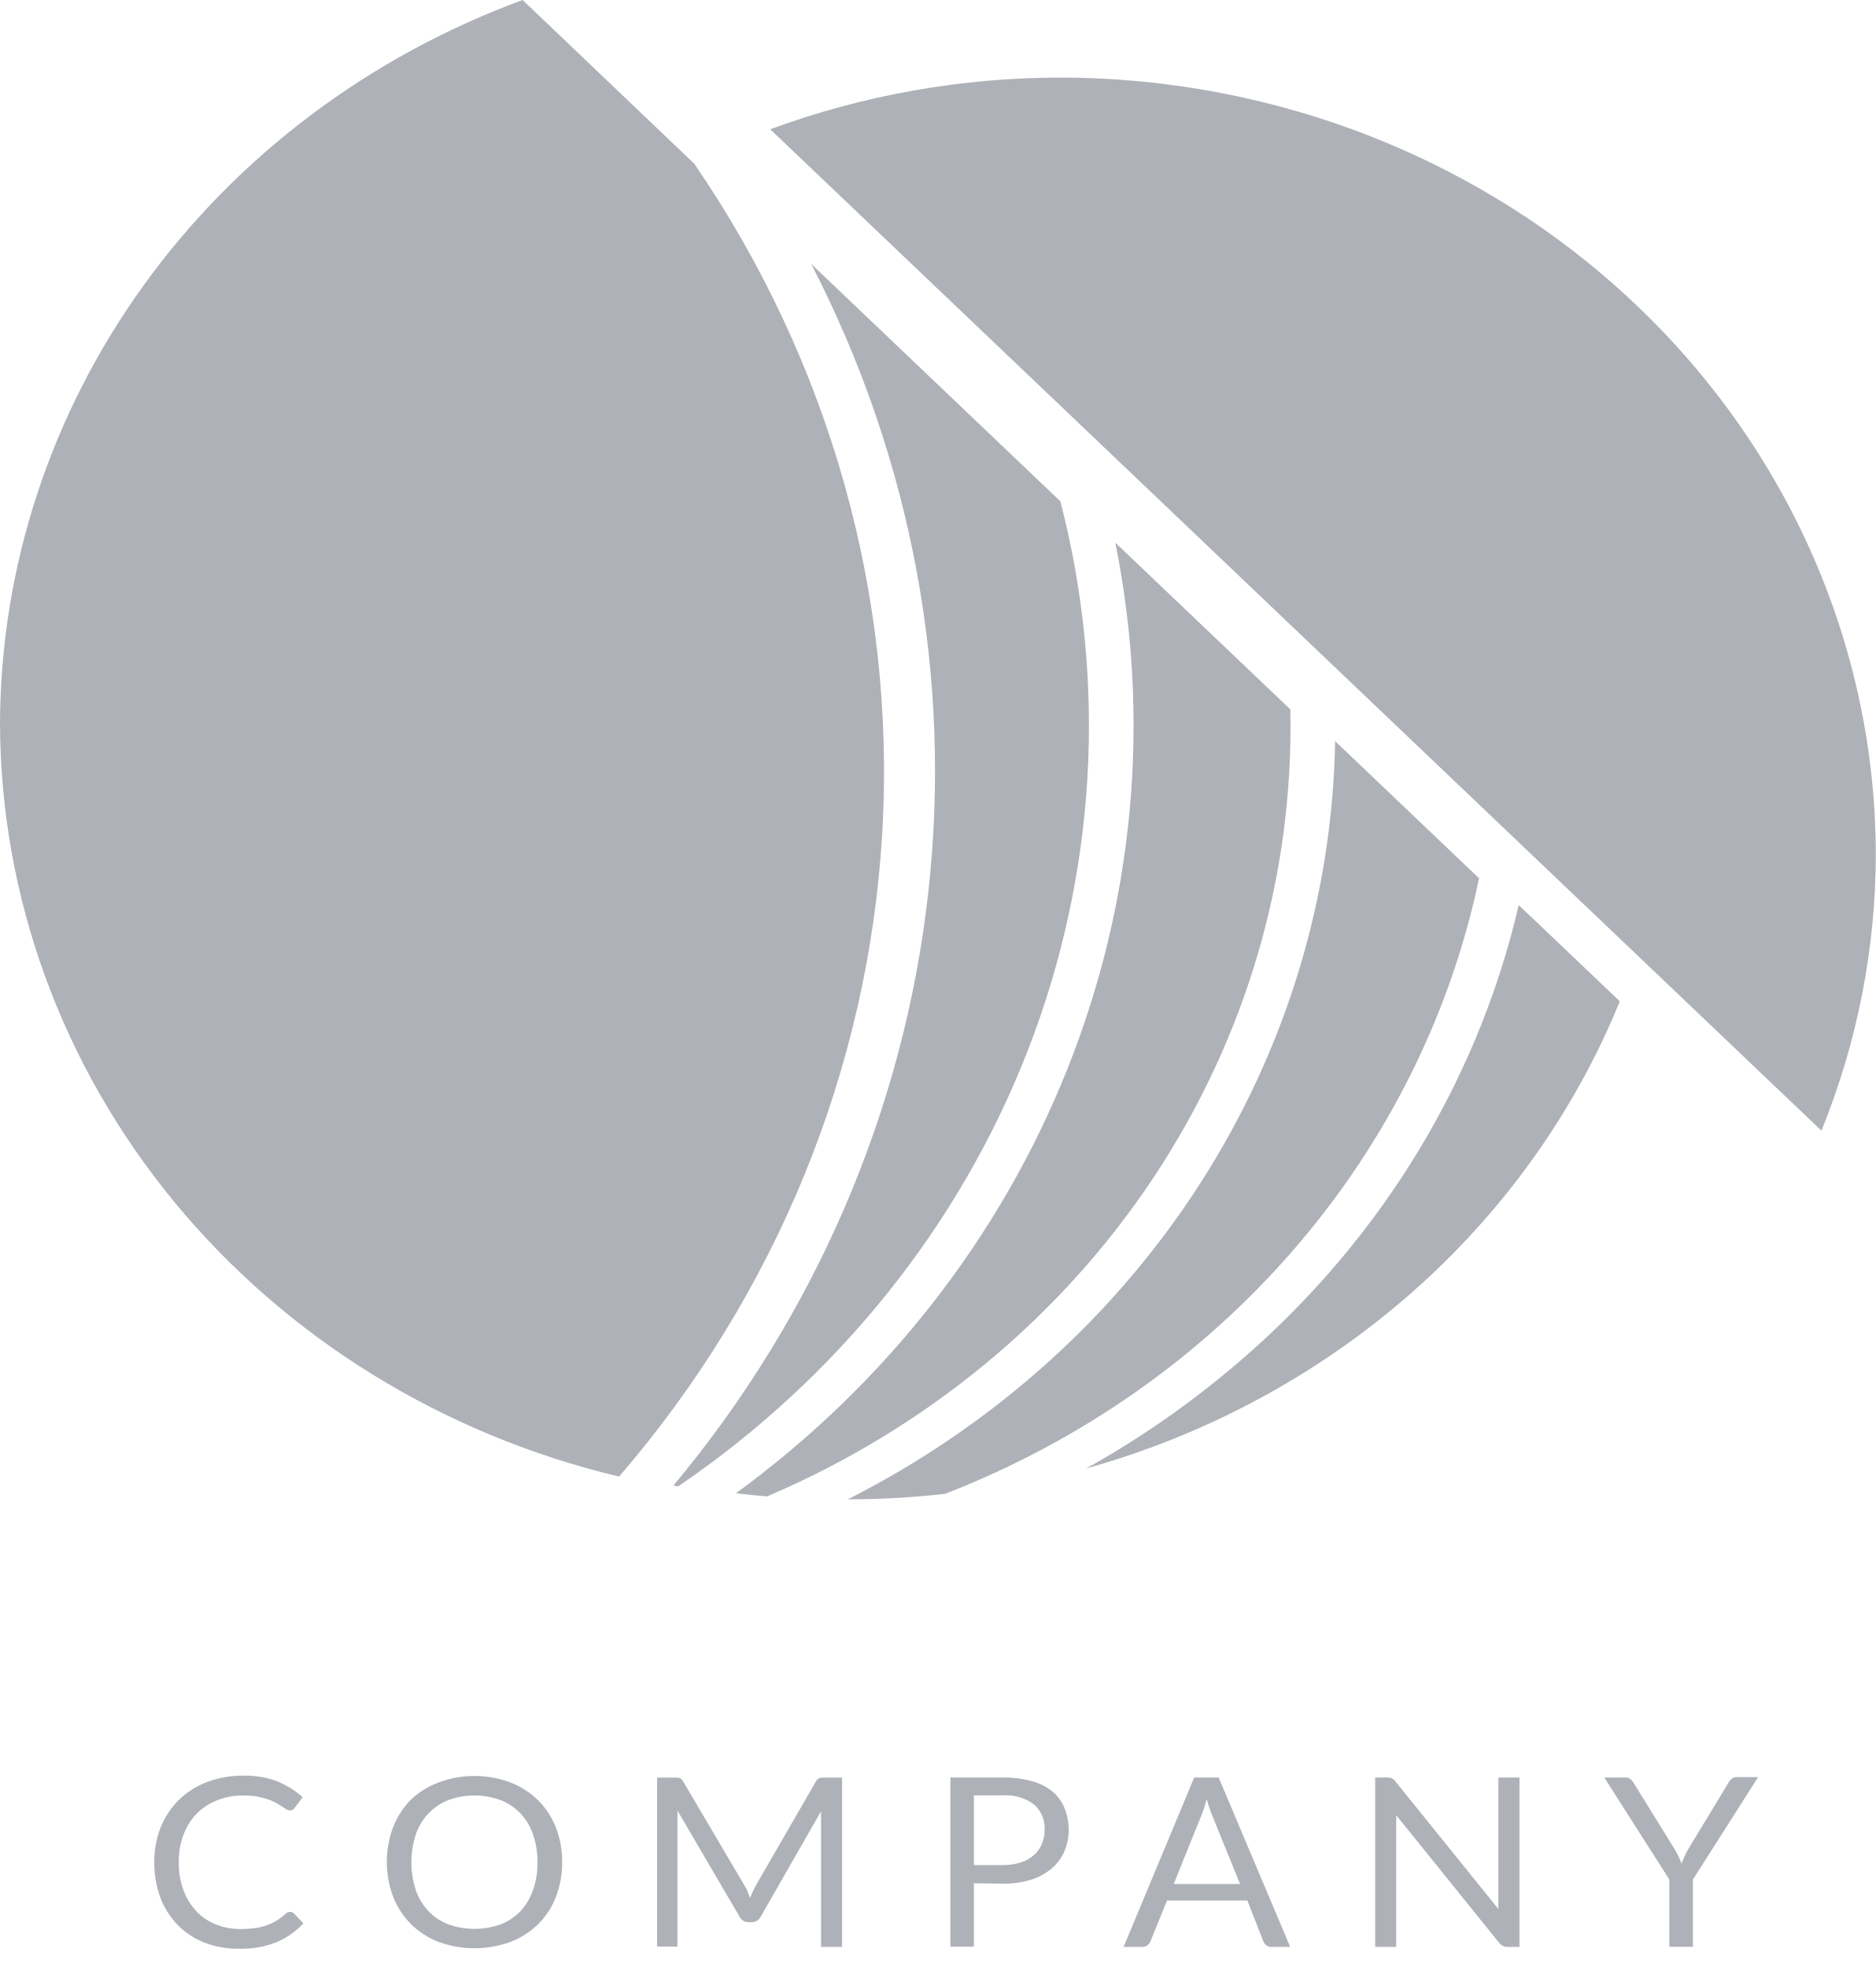
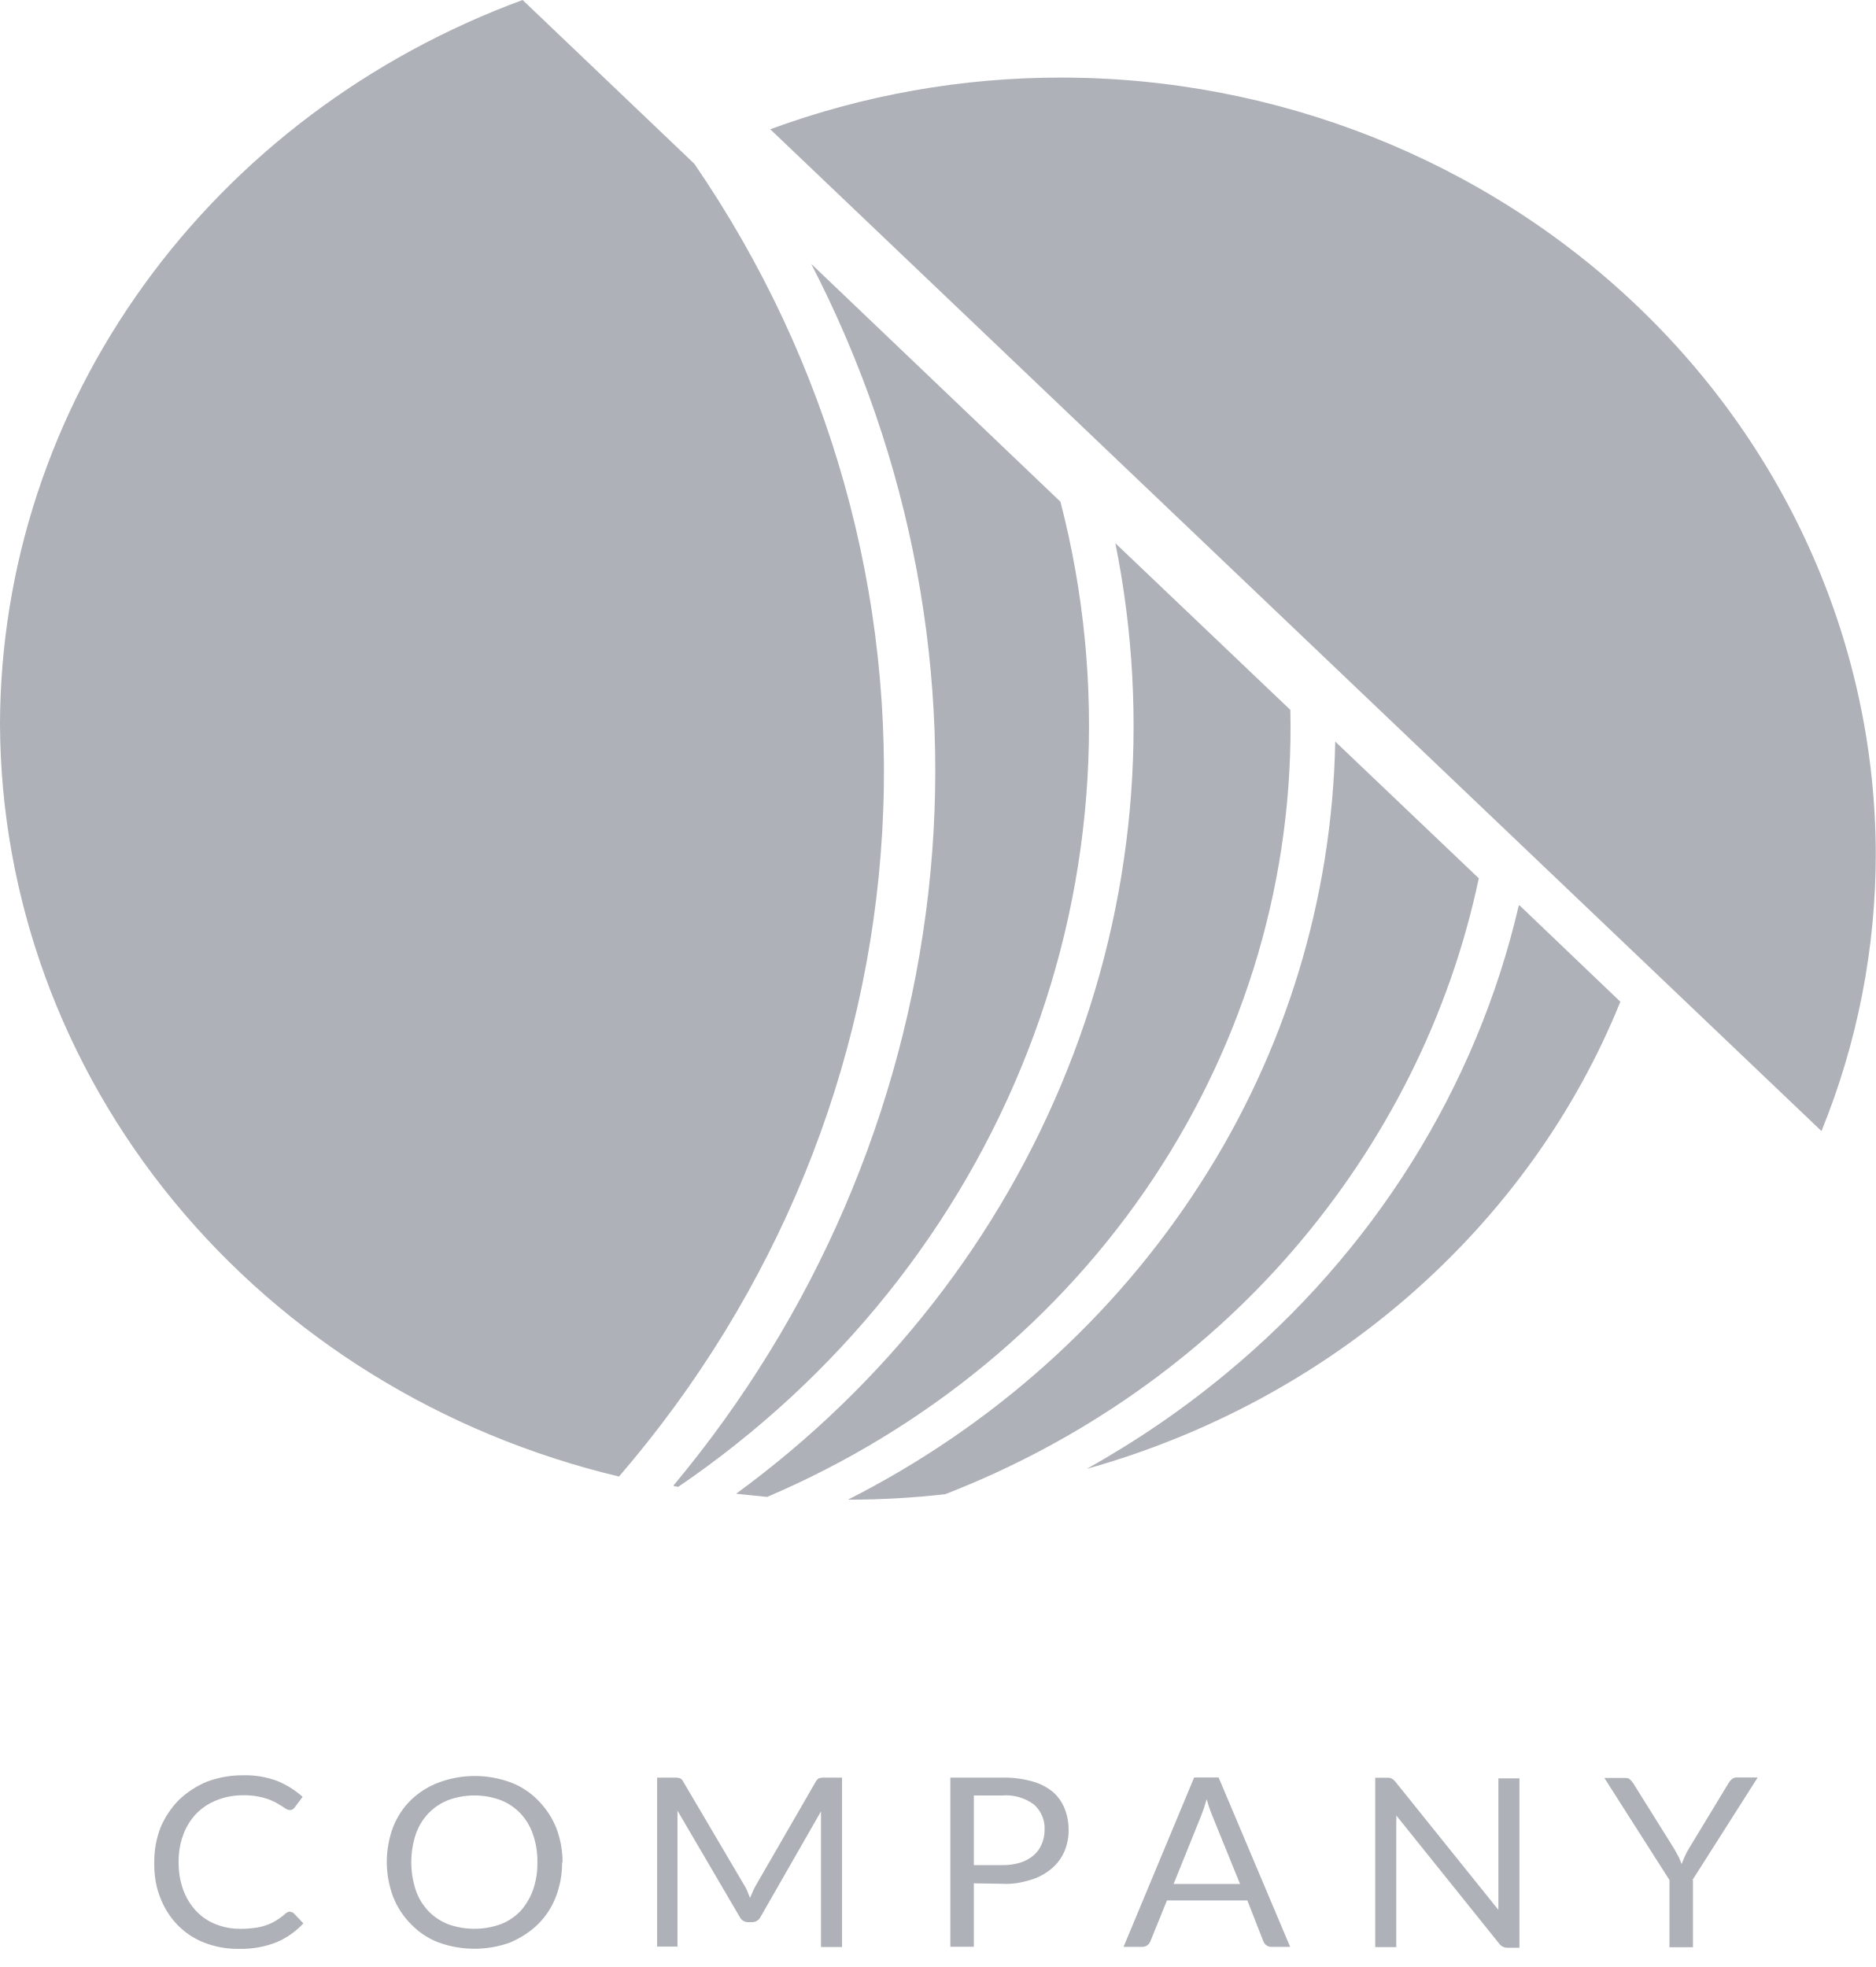
- <svg xmlns="http://www.w3.org/2000/svg" width="41" height="43" viewBox="0 0 41 43" fill="none">
-   <path d="M6.346 41.795C6.361 41.795 6.375 41.798 6.389 41.804C6.403 41.81 6.415 41.818 6.425 41.829L6.631 42.045C6.471 42.219 6.274 42.359 6.052 42.454C5.793 42.558 5.513 42.608 5.232 42.601C4.968 42.606 4.705 42.559 4.46 42.464C4.24 42.376 4.041 42.244 3.879 42.076C3.713 41.903 3.586 41.7 3.503 41.478C3.414 41.232 3.369 40.972 3.372 40.711C3.369 40.449 3.417 40.188 3.514 39.942C3.604 39.719 3.739 39.516 3.912 39.344C4.088 39.175 4.298 39.042 4.53 38.954C4.783 38.86 5.053 38.814 5.325 38.817C5.577 38.811 5.828 38.853 6.063 38.942C6.266 39.026 6.453 39.143 6.616 39.287L6.443 39.518C6.431 39.534 6.417 39.548 6.4 39.559C6.379 39.573 6.355 39.579 6.33 39.577C6.304 39.575 6.278 39.566 6.256 39.552L6.163 39.491L6.034 39.412C5.979 39.383 5.921 39.358 5.862 39.336C5.786 39.31 5.708 39.29 5.628 39.275C5.527 39.257 5.425 39.249 5.322 39.251C5.126 39.248 4.932 39.283 4.751 39.353C4.582 39.419 4.429 39.517 4.303 39.643C4.175 39.776 4.076 39.933 4.013 40.103C3.94 40.298 3.905 40.504 3.907 40.711C3.904 40.921 3.94 41.13 4.013 41.329C4.075 41.498 4.173 41.654 4.298 41.787C4.416 41.912 4.562 42.009 4.725 42.072C4.893 42.138 5.073 42.171 5.255 42.17C5.36 42.171 5.465 42.165 5.569 42.15C5.738 42.13 5.901 42.074 6.045 41.986C6.117 41.941 6.185 41.89 6.248 41.834C6.274 41.81 6.309 41.796 6.346 41.795Z" fill="#AFB1B8" />
-   <path d="M12.287 40.711C12.29 40.971 12.243 41.229 12.148 41.473C12.064 41.694 11.932 41.896 11.761 42.065C11.589 42.234 11.382 42.366 11.153 42.453C10.649 42.636 10.092 42.636 9.589 42.453C9.361 42.365 9.155 42.232 8.985 42.064C8.813 41.892 8.68 41.688 8.594 41.466C8.408 40.972 8.408 40.432 8.594 39.939C8.681 39.716 8.814 39.512 8.985 39.338C9.157 39.175 9.363 39.048 9.589 38.964C10.092 38.777 10.65 38.777 11.153 38.964C11.381 39.052 11.588 39.185 11.76 39.353C11.929 39.523 12.061 39.724 12.148 39.944C12.243 40.189 12.291 40.449 12.287 40.711ZM11.747 40.711C11.751 40.503 11.718 40.296 11.649 40.098C11.592 39.929 11.498 39.773 11.374 39.64C11.253 39.514 11.105 39.415 10.939 39.351C10.573 39.217 10.168 39.217 9.802 39.351C9.637 39.415 9.488 39.514 9.368 39.64C9.242 39.772 9.147 39.928 9.09 40.098C8.959 40.497 8.959 40.925 9.09 41.324C9.148 41.493 9.243 41.649 9.368 41.782C9.489 41.907 9.637 42.005 9.802 42.069C10.169 42.199 10.573 42.199 10.939 42.069C11.105 42.005 11.253 41.907 11.374 41.782C11.497 41.648 11.591 41.492 11.649 41.324C11.718 41.126 11.751 40.919 11.747 40.711Z" fill="#AFB1B8" />
-   <path d="M16.341 41.353L16.395 41.49C16.415 41.441 16.433 41.397 16.454 41.353C16.474 41.307 16.496 41.262 16.521 41.218L17.835 38.942C17.861 38.903 17.884 38.878 17.91 38.871C17.945 38.861 17.981 38.857 18.018 38.859H18.406V42.561H17.946V39.839C17.946 39.804 17.946 39.765 17.946 39.724C17.943 39.681 17.943 39.639 17.946 39.596L16.624 41.905C16.607 41.939 16.58 41.968 16.546 41.989C16.512 42.009 16.473 42.02 16.433 42.02H16.359C16.319 42.02 16.279 42.01 16.246 41.989C16.212 41.969 16.185 41.939 16.168 41.905L14.808 39.581C14.808 39.626 14.808 39.67 14.808 39.714C14.808 39.758 14.808 39.797 14.808 39.831V42.554H14.363V38.859H14.751C14.788 38.857 14.824 38.861 14.859 38.871C14.891 38.886 14.916 38.911 14.931 38.942L16.274 41.221C16.3 41.263 16.323 41.307 16.341 41.353Z" fill="#AFB1B8" />
-   <path d="M21.287 41.169V42.556H20.773V38.858H21.92C22.136 38.855 22.352 38.882 22.56 38.939C22.727 38.984 22.881 39.063 23.013 39.17C23.127 39.27 23.215 39.394 23.27 39.532C23.331 39.683 23.36 39.844 23.358 40.005C23.36 40.167 23.327 40.328 23.262 40.478C23.201 40.62 23.105 40.747 22.985 40.848C22.852 40.959 22.697 41.043 22.529 41.093C22.329 41.154 22.119 41.183 21.909 41.179L21.287 41.169ZM21.287 40.772H21.909C22.045 40.774 22.179 40.755 22.308 40.716C22.414 40.682 22.512 40.628 22.596 40.557C22.673 40.489 22.733 40.405 22.771 40.312C22.813 40.213 22.834 40.107 22.833 40C22.839 39.898 22.821 39.795 22.781 39.699C22.741 39.603 22.68 39.517 22.601 39.447C22.405 39.3 22.158 39.23 21.909 39.248H21.287V40.772Z" fill="#AFB1B8" />
-   <path d="M28.201 42.561H27.794C27.754 42.563 27.713 42.55 27.681 42.527C27.652 42.504 27.629 42.474 27.614 42.441L27.265 41.547H25.508L25.145 42.441C25.132 42.474 25.11 42.502 25.081 42.524C25.048 42.55 25.007 42.562 24.965 42.561H24.559L26.102 38.858H26.637L28.201 42.561ZM25.654 41.186H27.105L26.493 39.679C26.446 39.566 26.407 39.45 26.377 39.331L26.318 39.525C26.3 39.584 26.279 39.638 26.261 39.682L25.654 41.186Z" fill="#AFB1B8" />
-   <path d="M30.423 38.875C30.454 38.892 30.48 38.914 30.5 38.942L32.751 41.733C32.751 41.689 32.751 41.645 32.751 41.603C32.751 41.561 32.751 41.52 32.751 41.48V38.858H33.212V42.561H32.954C32.918 42.562 32.882 42.555 32.849 42.539C32.817 42.522 32.789 42.498 32.767 42.471L30.518 39.682C30.521 39.724 30.521 39.767 30.518 39.809C30.518 39.851 30.518 39.888 30.518 39.922V42.561H30.058V38.858H30.331C30.363 38.857 30.394 38.863 30.423 38.875Z" fill="#AFB1B8" />
-   <path d="M37.003 41.088V42.559H36.488V41.088L35.066 38.858H35.526C35.566 38.856 35.605 38.867 35.637 38.89C35.665 38.914 35.688 38.942 35.706 38.974L36.596 40.412C36.632 40.473 36.663 40.53 36.689 40.584C36.715 40.638 36.735 40.689 36.753 40.74L36.82 40.581C36.845 40.523 36.874 40.466 36.908 40.412L37.785 38.964C37.803 38.935 37.826 38.908 37.852 38.885C37.882 38.86 37.922 38.847 37.962 38.849H38.428L37.003 41.088Z" fill="#AFB1B8" />
-   <path d="M16.086 32.644C16.31 32.671 16.536 32.693 16.765 32.713C20.236 31.234 23.172 28.813 25.206 25.753C27.24 22.692 28.283 19.129 28.203 15.507L24.378 11.863C25.156 15.719 24.793 19.705 23.328 23.375C21.863 27.045 19.356 30.255 16.086 32.644Z" fill="#AFB1B8" />
-   <path d="M14.72 32.475L14.823 32.494C18.317 30.113 20.981 26.788 22.471 22.949C23.96 19.11 24.206 14.933 23.177 10.959L17.73 5.769C19.933 10.035 20.82 14.81 20.287 19.537C19.755 24.265 17.824 28.751 14.72 32.475Z" fill="#AFB1B8" />
-   <path d="M33.196 19.786C32.27 23.765 30.023 27.354 26.786 30.02C25.841 30.802 24.821 31.5 23.741 32.102C26.376 31.365 28.798 30.06 30.821 28.289C32.843 26.518 34.412 24.328 35.405 21.889L33.196 19.786Z" fill="#AFB1B8" />
-   <path d="M32.329 19.2L29.183 16.203C29.123 19.62 28.104 22.959 26.231 25.874C24.358 28.788 21.699 31.172 18.532 32.776H18.548C19.253 32.776 19.959 32.736 20.659 32.656C23.619 31.505 26.234 29.674 28.27 27.326C30.306 24.978 31.701 22.186 32.329 19.2Z" fill="#AFB1B8" />
-   <path d="M15.176 3.58L11.423 0C8.068 1.235 5.183 3.406 3.145 6.23C1.107 9.053 0.01 12.397 0 15.823H0C0.013 19.61 1.35 23.284 3.801 26.264C6.252 29.245 9.676 31.361 13.532 32.279C16.974 28.284 18.989 23.347 19.285 18.186C19.58 13.025 18.141 7.909 15.176 3.58Z" fill="#AFB1B8" />
-   <path d="M41 18.649C40.987 14.157 39.108 9.852 35.773 6.676C32.439 3.499 27.921 1.709 23.206 1.696C21.027 1.694 18.867 2.077 16.835 2.826L39.812 24.717C40.599 22.782 41.002 20.724 41 18.649Z" fill="#AFB1B8" />
+ <svg xmlns="http://www.w3.org/2000/svg" width="41" height="43" fill="#afb1b8">
+   <path d="M6.346 41.795c.015 0 .03.004.043.01s.026.014.036.025l.206.216a1.7 1.7 0 0 1-.58.41 2.07 2.07 0 0 1-.82.147 2.01 2.01 0 0 1-.772-.137 1.67 1.67 0 0 1-.581-.387c-.166-.173-.293-.377-.376-.598-.1-.247-.134-.506-.13-.767a2.03 2.03 0 0 1 .14-.77 1.92 1.92 0 0 1 .4-.598 2 2 0 0 1 .617-.4 2.23 2.23 0 0 1 .795-.137 1.97 1.97 0 0 1 .738.125 1.95 1.95 0 0 1 .553.346l-.172.23c-.012.016-.027.03-.044.042s-.045.02-.07.017-.052-.01-.075-.025l-.093-.06-.13-.078a1.4 1.4 0 0 0-.172-.076 1.46 1.46 0 0 0-.234-.06 1.56 1.56 0 0 0-.306-.024 1.53 1.53 0 0 0-.571.103 1.29 1.29 0 0 0-.448.289 1.34 1.34 0 0 0-.291.461 1.68 1.68 0 0 0-.105.608 1.72 1.72 0 0 0 .105.618 1.36 1.36 0 0 0 .285.458 1.16 1.16 0 0 0 .427.284 1.41 1.41 0 0 0 .53.098c.105.002.2-.005.314-.02.17-.02.332-.076.476-.164a1.51 1.51 0 0 0 .203-.152c.026-.024.06-.038.098-.04zm5.94-1.085a2.03 2.03 0 0 1-.139.762c-.084.22-.216.423-.387.592s-.38.3-.608.4c-.504.183-1.06.183-1.564 0a1.63 1.63 0 0 1-.604-.4 1.74 1.74 0 0 1-.391-.598 2.17 2.17 0 0 1 0-1.527c.088-.223.22-.427.4-.6a1.78 1.78 0 0 1 .604-.375 2.26 2.26 0 0 1 1.564 0 1.64 1.64 0 0 1 .607.4 1.82 1.82 0 0 1 .388.59c.095.245.142.505.14.767zm-.54 0a1.76 1.76 0 0 0-.098-.613 1.26 1.26 0 0 0-.275-.458 1.21 1.21 0 0 0-.435-.289 1.66 1.66 0 0 0-1.137 0 1.21 1.21 0 0 0-.435.289 1.26 1.26 0 0 0-.278.458 1.96 1.96 0 0 0 0 1.225c.058.17.153.326.278.458a1.21 1.21 0 0 0 .435.287 1.7 1.7 0 0 0 1.137 0 1.2 1.2 0 0 0 .435-.287c.123-.133.217-.3.275-.458a1.73 1.73 0 0 0 .098-.613zm4.593.643l.054.137.06-.137a1.32 1.32 0 0 1 .067-.135l1.314-2.276c.026-.04.05-.064.075-.07a.33.33 0 0 1 .108-.012h.388v3.703h-.46v-2.965l-1.322 2.308c-.017.035-.044.064-.077.084a.22.22 0 0 1-.113.03h-.075a.21.21 0 0 1-.113-.03.2.2 0 0 1-.077-.085l-1.36-2.323v2.972h-.445V38.86h.388a.33.33 0 0 1 .108.012.15.15 0 0 1 .072.071l1.343 2.28c.026.042.05.086.067.132zm4.947-.183v1.387h-.514V38.86h1.147a2.25 2.25 0 0 1 .64.081 1.23 1.23 0 0 1 .453.23.95.95 0 0 1 .257.363 1.21 1.21 0 0 1 .088.473c.002.162-.03.323-.095.473a1.01 1.01 0 0 1-.278.37 1.27 1.27 0 0 1-.455.245c-.2.06-.4.1-.62.086l-.622-.01zm0-.397h.622a1.32 1.32 0 0 0 .399-.056.83.83 0 0 0 .288-.16.65.65 0 0 0 .175-.245.77.77 0 0 0 .062-.311.67.67 0 0 0-.052-.3.71.71 0 0 0-.18-.253 1.03 1.03 0 0 0-.692-.198h-.622v1.524zM28.2 42.56h-.406c-.04.001-.08-.01-.113-.034s-.052-.052-.067-.086l-.35-.895h-1.757l-.363.895a.2.2 0 0 1-.064.083c-.033.025-.074.038-.116.037h-.406l1.543-3.703h.535L28.2 42.56zm-2.546-1.375h1.45l-.612-1.507a2.68 2.68 0 0 1-.116-.348l-.06.194-.057.157-.607 1.505zm4.77-2.3c.03.016.057.04.077.066l2.25 2.8v-2.875h.46v3.703h-.257a.23.23 0 0 1-.105-.022.25.25 0 0 1-.082-.07l-2.248-2.8c.003.042.003.085 0 .127v2.752h-.46v-3.703h.273a.23.23 0 0 1 .093.017zm6.58 2.213v1.47h-.514v-1.47l-1.422-2.23h.46c.04-.002.08.01.1.032s.052.052.07.083l.9 1.44.093.17a1.44 1.44 0 0 1 .064.157l.067-.16c.025-.058.054-.115.088-.17l.877-1.448c.018-.03.04-.055.067-.078s.07-.04.1-.037h.465l-1.425 2.24zm-20.917-8.444l.68.07c3.47-1.48 6.407-3.9 8.44-6.96s3.077-6.624 2.997-10.245l-3.825-3.644a20.22 20.22 0 0 1-1.051 11.512c-1.465 3.67-3.972 6.88-7.242 9.27zm-1.366-.17l.103.02c3.494-2.38 6.158-5.706 7.648-9.546a19.54 19.54 0 0 0 .707-11.99l-5.448-5.2c2.203 4.266 3.1 9.04 2.558 13.768s-2.463 9.214-5.567 12.937zm18.476-12.69c-.925 3.98-3.173 7.568-6.4 10.234-.945.783-1.965 1.48-3.045 2.083 2.635-.738 5.058-2.043 7.08-3.813s3.6-3.96 4.585-6.4l-2.2-2.103zm-.866-.586l-3.146-2.997a18.47 18.47 0 0 1-2.953 9.67c-1.873 2.914-4.53 5.298-7.698 6.903h.015a18.76 18.76 0 0 0 2.112-.12c2.96-1.15 5.574-2.982 7.6-5.33s3.43-5.14 4.06-8.126zM15.176 3.58L11.423 0c-3.355 1.235-6.24 3.406-8.278 6.23S.01 12.397 0 15.823h0c.013 3.786 1.35 7.46 3.8 10.44s5.875 5.097 9.73 6.015c3.442-3.995 5.457-8.932 5.753-14.093S18.14 7.9 15.176 3.58zM41 18.65c-.014-4.492-1.893-8.797-5.227-11.973S27.92 1.7 23.206 1.696a18.34 18.34 0 0 0-6.37 1.13l22.977 21.9A16.07 16.07 0 0 0 41 18.649z" />
</svg>
